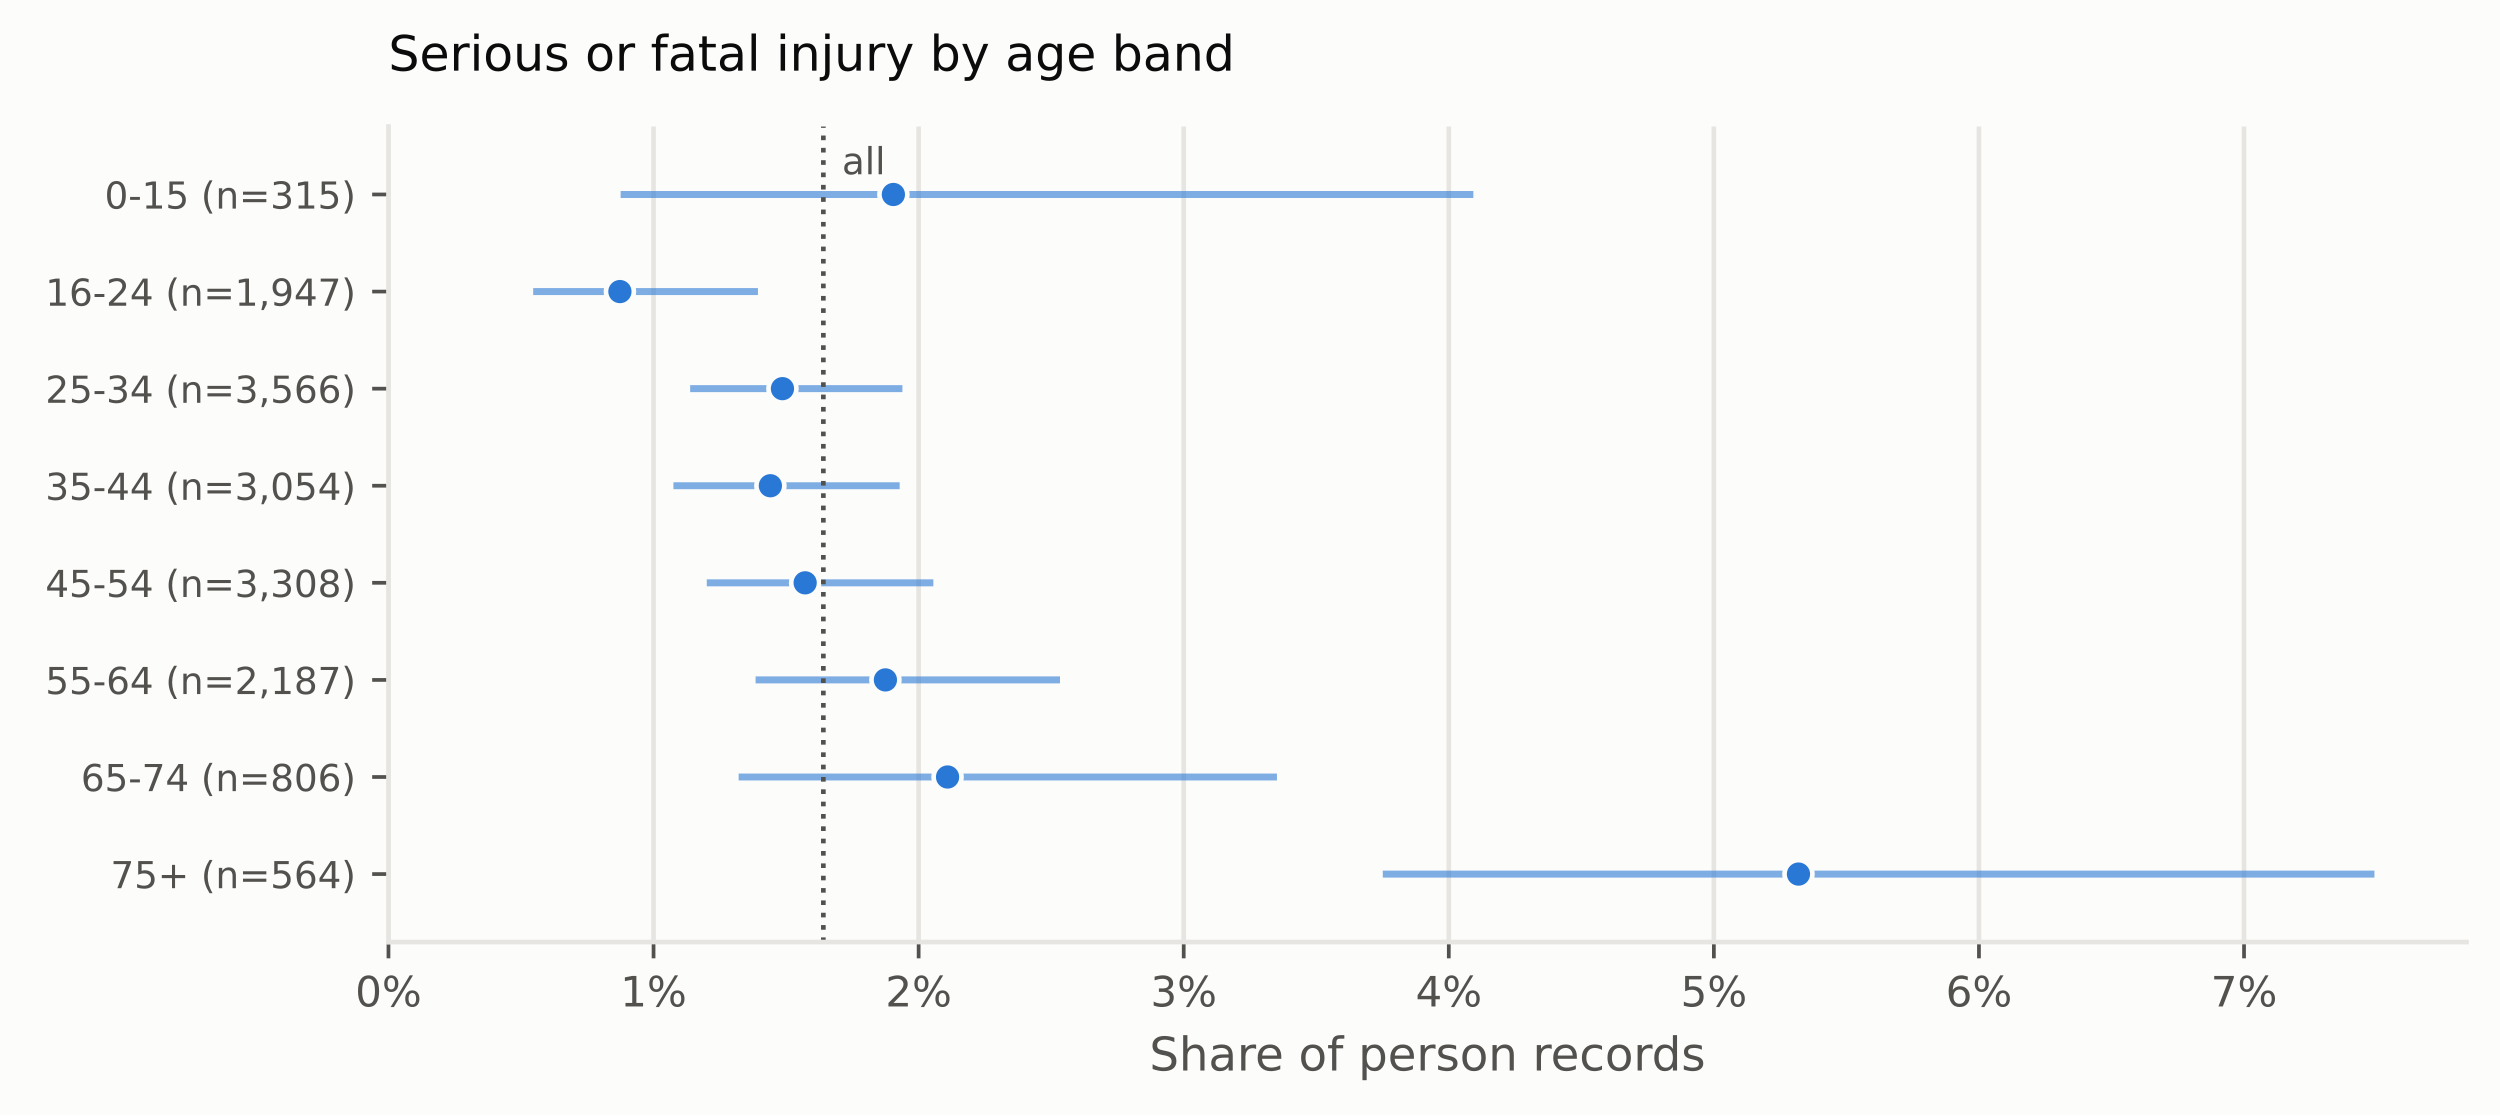
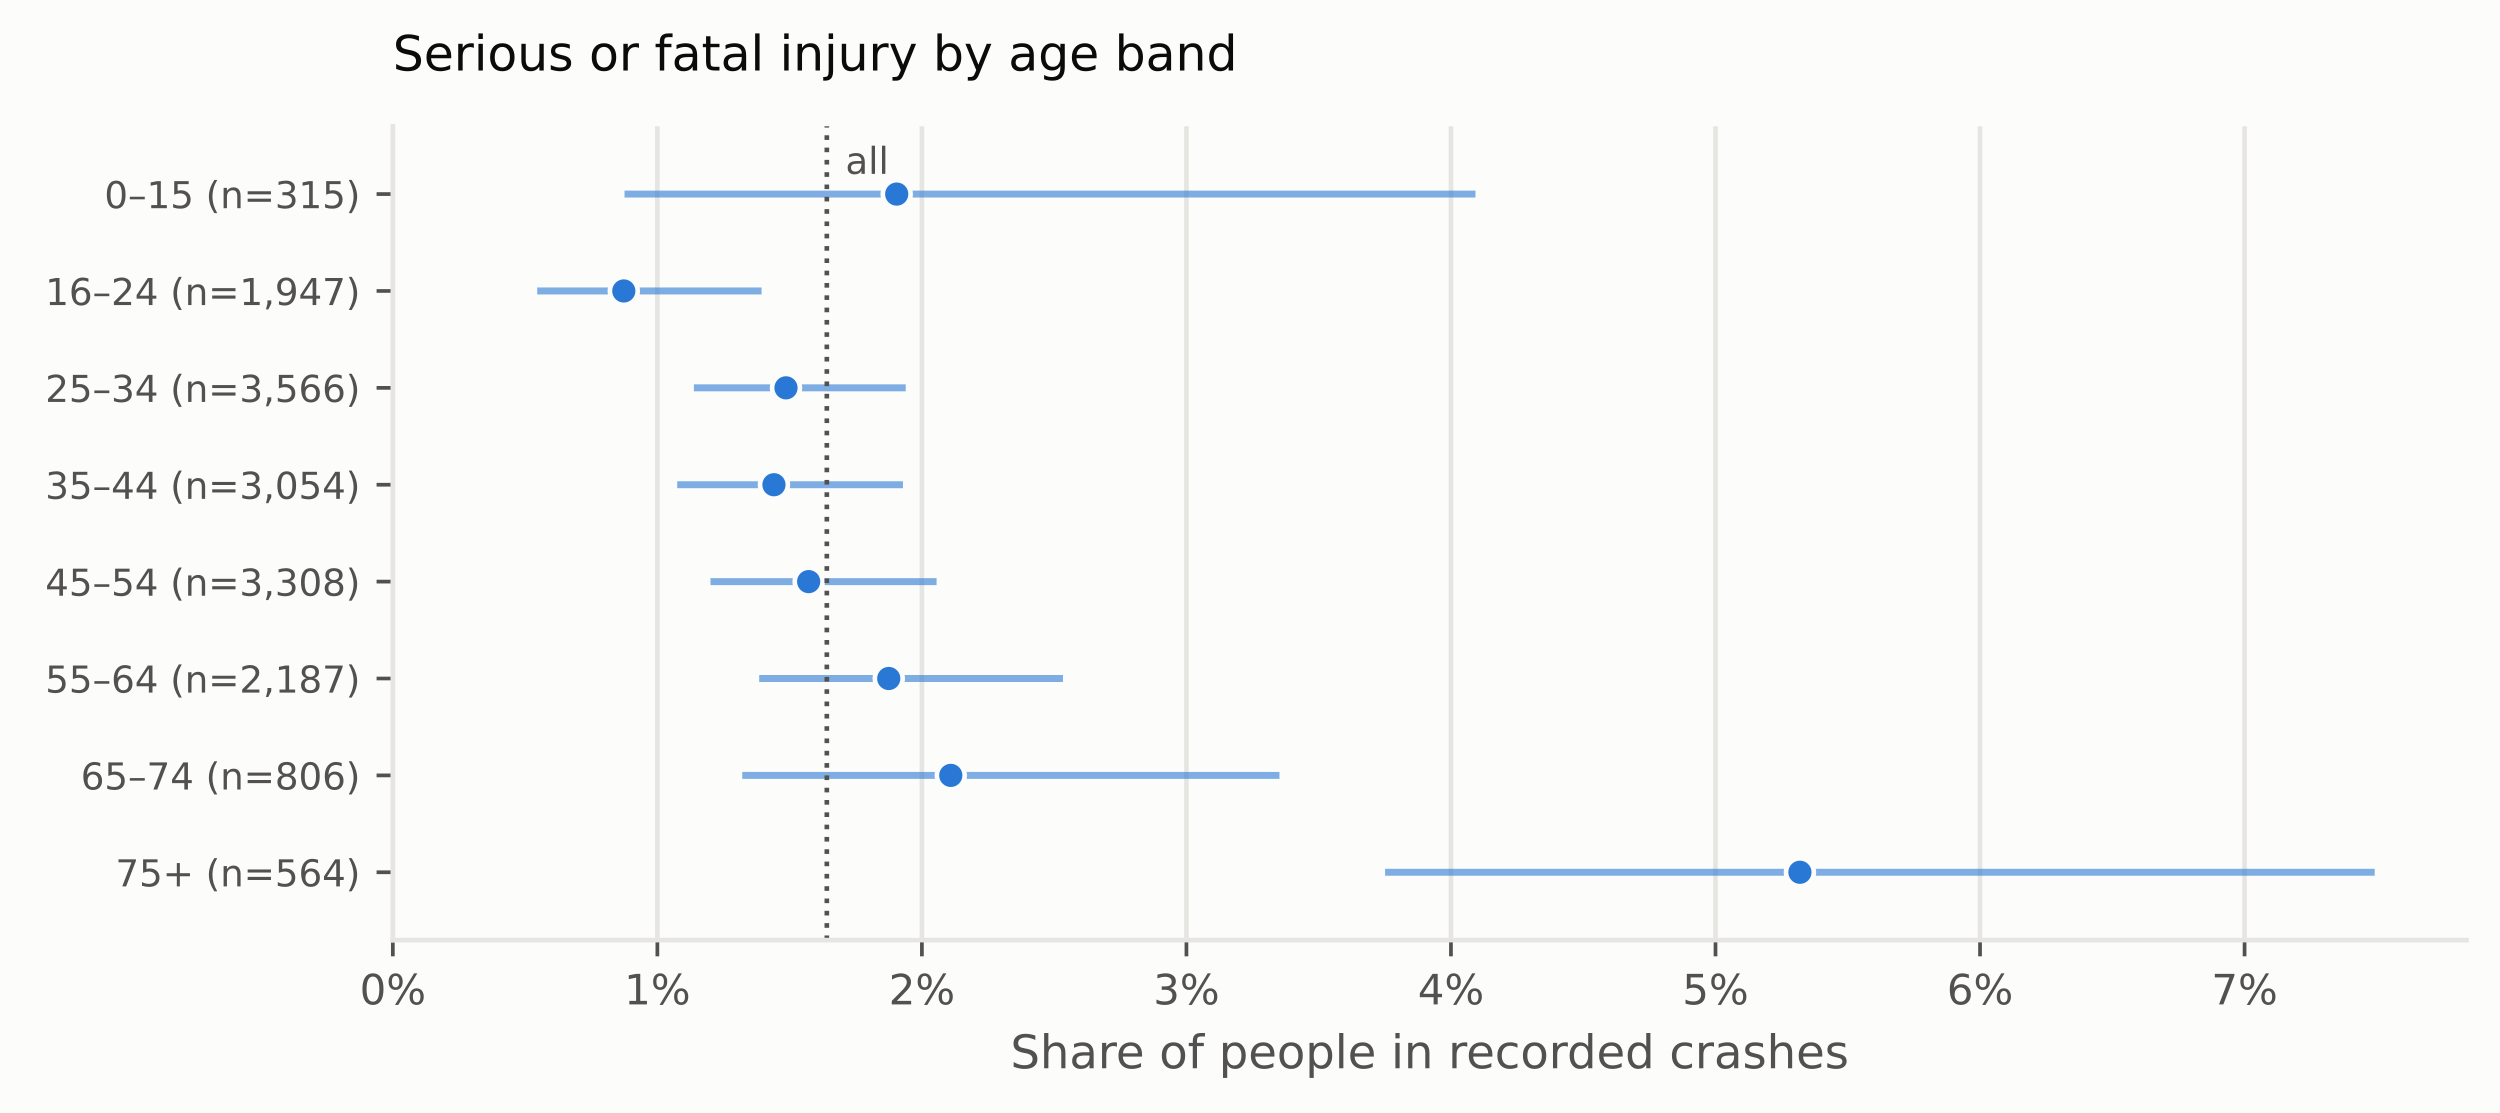
- <svg xmlns="http://www.w3.org/2000/svg" xmlns:xlink="http://www.w3.org/1999/xlink" width="537.05pt" height="239.57pt" viewBox="0 0 537.05 239.57" version="1.1">
+ <svg xmlns="http://www.w3.org/2000/svg" xmlns:xlink="http://www.w3.org/1999/xlink" width="538.164pt" height="239.57pt" viewBox="0 0 538.164 239.57" version="1.1">
  <defs>
    <style type="text/css">*{stroke-linejoin: round; stroke-linecap: butt}</style>
  </defs>
  <g id="figure_1">
    <g id="patch_1">
-       <path d="M 0 239.57  L 537.05 239.57  L 537.05 0  L 0 0  z " style="fill: #fcfcfb" />
+       <path d="M 0 239.57  L 538.164 239.57  L 538.164 0  L 0 0  z " style="fill: #fcfcfb" />
    </g>
    <g id="axes_1">
      <g id="patch_2">
-         <path d="M 83.45 202.369  L 529.85 202.369  L 529.85 27.178  L 83.45 27.178  z " style="fill: #fcfcfb" />
+         <path d="M 84.564 202.369  L 530.964 202.369  L 530.964 27.178  L 84.564 27.178  z " style="fill: #fcfcfb" />
      </g>
      <g id="matplotlib.axis_1">
        <g id="xtick_1">
          <g id="line2d_1">
-             <path d="M 83.45 202.369  L 83.45 27.178  " clip-path="url(#pc5e0d10e51)" style="fill: none; stroke: #e6e5e1; stroke-linecap: round" />
+             <path d="M 84.564 202.369  L 84.564 27.178  " clip-path="url(#pdfcd012310)" style="fill: none; stroke: #e6e5e1; stroke-linecap: round" />
          </g>
          <g id="line2d_2">
            <defs>
              <path id="m3a9c350e79" d="M 0 0  L 0 3.5  " style="stroke: #52514e; stroke-width: 0.8" />
            </defs>
            <g>
-               <use xlink:href="#m3a9c350e79" x="83.45" y="202.369" style="fill: #52514e; stroke: #52514e; stroke-width: 0.8" />
+               <use xlink:href="#m3a9c350e79" x="84.564" y="202.369" style="fill: #52514e; stroke: #52514e; stroke-width: 0.8" />
            </g>
          </g>
          <g id="text_1">
-             <text style="font-size: 9px; font-family: 'DejaVu Sans', 'Bitstream Vera Sans', 'Computer Modern Sans Serif', 'Lucida Grande', 'Verdana', 'Geneva', 'Lucid', 'Arial', 'Helvetica', 'Avant Garde', sans-serif; text-anchor: middle; fill: #52514e" x="83.45" y="216.207" transform="rotate(-0 83.45 216.2066)">0%</text>
+             <text style="font-size: 9px; font-family: 'DejaVu Sans', 'Bitstream Vera Sans', 'Computer Modern Sans Serif', 'Lucida Grande', 'Verdana', 'Geneva', 'Lucid', 'Arial', 'Helvetica', 'Avant Garde', sans-serif; text-anchor: middle; fill: #52514e" x="84.564" y="216.207" transform="rotate(-0 84.56375 216.2066)">0%</text>
          </g>
        </g>
        <g id="xtick_2">
          <g id="line2d_3">
-             <path d="M 140.395 202.369  L 140.395 27.178  " clip-path="url(#pc5e0d10e51)" style="fill: none; stroke: #e6e5e1; stroke-linecap: round" />
+             <path d="M 141.509 202.369  L 141.509 27.178  " clip-path="url(#pdfcd012310)" style="fill: none; stroke: #e6e5e1; stroke-linecap: round" />
          </g>
          <g id="line2d_4">
            <g>
-               <use xlink:href="#m3a9c350e79" x="140.395" y="202.369" style="fill: #52514e; stroke: #52514e; stroke-width: 0.8" />
+               <use xlink:href="#m3a9c350e79" x="141.509" y="202.369" style="fill: #52514e; stroke: #52514e; stroke-width: 0.8" />
            </g>
          </g>
          <g id="text_2">
-             <text style="font-size: 9px; font-family: 'DejaVu Sans', 'Bitstream Vera Sans', 'Computer Modern Sans Serif', 'Lucida Grande', 'Verdana', 'Geneva', 'Lucid', 'Arial', 'Helvetica', 'Avant Garde', sans-serif; text-anchor: middle; fill: #52514e" x="140.395" y="216.207" transform="rotate(-0 140.3949 216.2066)">1%</text>
+             <text style="font-size: 9px; font-family: 'DejaVu Sans', 'Bitstream Vera Sans', 'Computer Modern Sans Serif', 'Lucida Grande', 'Verdana', 'Geneva', 'Lucid', 'Arial', 'Helvetica', 'Avant Garde', sans-serif; text-anchor: middle; fill: #52514e" x="141.509" y="216.207" transform="rotate(-0 141.5086 216.2066)">1%</text>
          </g>
        </g>
        <g id="xtick_3">
          <g id="line2d_5">
-             <path d="M 197.34 202.369  L 197.34 27.178  " clip-path="url(#pc5e0d10e51)" style="fill: none; stroke: #e6e5e1; stroke-linecap: round" />
+             <path d="M 198.453 202.369  L 198.453 27.178  " clip-path="url(#pdfcd012310)" style="fill: none; stroke: #e6e5e1; stroke-linecap: round" />
          </g>
          <g id="line2d_6">
            <g>
-               <use xlink:href="#m3a9c350e79" x="197.34" y="202.369" style="fill: #52514e; stroke: #52514e; stroke-width: 0.8" />
+               <use xlink:href="#m3a9c350e79" x="198.453" y="202.369" style="fill: #52514e; stroke: #52514e; stroke-width: 0.8" />
            </g>
          </g>
          <g id="text_3">
-             <text style="font-size: 9px; font-family: 'DejaVu Sans', 'Bitstream Vera Sans', 'Computer Modern Sans Serif', 'Lucida Grande', 'Verdana', 'Geneva', 'Lucid', 'Arial', 'Helvetica', 'Avant Garde', sans-serif; text-anchor: middle; fill: #52514e" x="197.34" y="216.207" transform="rotate(-0 197.3398 216.2066)">2%</text>
+             <text style="font-size: 9px; font-family: 'DejaVu Sans', 'Bitstream Vera Sans', 'Computer Modern Sans Serif', 'Lucida Grande', 'Verdana', 'Geneva', 'Lucid', 'Arial', 'Helvetica', 'Avant Garde', sans-serif; text-anchor: middle; fill: #52514e" x="198.453" y="216.207" transform="rotate(-0 198.4535 216.2066)">2%</text>
          </g>
        </g>
        <g id="xtick_4">
          <g id="line2d_7">
-             <path d="M 254.285 202.369  L 254.285 27.178  " clip-path="url(#pc5e0d10e51)" style="fill: none; stroke: #e6e5e1; stroke-linecap: round" />
+             <path d="M 255.398 202.369  L 255.398 27.178  " clip-path="url(#pdfcd012310)" style="fill: none; stroke: #e6e5e1; stroke-linecap: round" />
          </g>
          <g id="line2d_8">
            <g>
-               <use xlink:href="#m3a9c350e79" x="254.285" y="202.369" style="fill: #52514e; stroke: #52514e; stroke-width: 0.8" />
+               <use xlink:href="#m3a9c350e79" x="255.398" y="202.369" style="fill: #52514e; stroke: #52514e; stroke-width: 0.8" />
            </g>
          </g>
          <g id="text_4">
-             <text style="font-size: 9px; font-family: 'DejaVu Sans', 'Bitstream Vera Sans', 'Computer Modern Sans Serif', 'Lucida Grande', 'Verdana', 'Geneva', 'Lucid', 'Arial', 'Helvetica', 'Avant Garde', sans-serif; text-anchor: middle; fill: #52514e" x="254.285" y="216.207" transform="rotate(-0 254.2846 216.2066)">3%</text>
+             <text style="font-size: 9px; font-family: 'DejaVu Sans', 'Bitstream Vera Sans', 'Computer Modern Sans Serif', 'Lucida Grande', 'Verdana', 'Geneva', 'Lucid', 'Arial', 'Helvetica', 'Avant Garde', sans-serif; text-anchor: middle; fill: #52514e" x="255.398" y="216.207" transform="rotate(-0 255.3984 216.2066)">3%</text>
          </g>
        </g>
        <g id="xtick_5">
          <g id="line2d_9">
-             <path d="M 311.229 202.369  L 311.229 27.178  " clip-path="url(#pc5e0d10e51)" style="fill: none; stroke: #e6e5e1; stroke-linecap: round" />
+             <path d="M 312.343 202.369  L 312.343 27.178  " clip-path="url(#pdfcd012310)" style="fill: none; stroke: #e6e5e1; stroke-linecap: round" />
          </g>
          <g id="line2d_10">
            <g>
-               <use xlink:href="#m3a9c350e79" x="311.229" y="202.369" style="fill: #52514e; stroke: #52514e; stroke-width: 0.8" />
+               <use xlink:href="#m3a9c350e79" x="312.343" y="202.369" style="fill: #52514e; stroke: #52514e; stroke-width: 0.8" />
            </g>
          </g>
          <g id="text_5">
-             <text style="font-size: 9px; font-family: 'DejaVu Sans', 'Bitstream Vera Sans', 'Computer Modern Sans Serif', 'Lucida Grande', 'Verdana', 'Geneva', 'Lucid', 'Arial', 'Helvetica', 'Avant Garde', sans-serif; text-anchor: middle; fill: #52514e" x="311.229" y="216.207" transform="rotate(-0 311.2295 216.2066)">4%</text>
+             <text style="font-size: 9px; font-family: 'DejaVu Sans', 'Bitstream Vera Sans', 'Computer Modern Sans Serif', 'Lucida Grande', 'Verdana', 'Geneva', 'Lucid', 'Arial', 'Helvetica', 'Avant Garde', sans-serif; text-anchor: middle; fill: #52514e" x="312.343" y="216.207" transform="rotate(-0 312.3433 216.2066)">4%</text>
          </g>
        </g>
        <g id="xtick_6">
          <g id="line2d_11">
-             <path d="M 368.174 202.369  L 368.174 27.178  " clip-path="url(#pc5e0d10e51)" style="fill: none; stroke: #e6e5e1; stroke-linecap: round" />
+             <path d="M 369.288 202.369  L 369.288 27.178  " clip-path="url(#pdfcd012310)" style="fill: none; stroke: #e6e5e1; stroke-linecap: round" />
          </g>
          <g id="line2d_12">
            <g>
-               <use xlink:href="#m3a9c350e79" x="368.174" y="202.369" style="fill: #52514e; stroke: #52514e; stroke-width: 0.8" />
+               <use xlink:href="#m3a9c350e79" x="369.288" y="202.369" style="fill: #52514e; stroke: #52514e; stroke-width: 0.8" />
            </g>
          </g>
          <g id="text_6">
-             <text style="font-size: 9px; font-family: 'DejaVu Sans', 'Bitstream Vera Sans', 'Computer Modern Sans Serif', 'Lucida Grande', 'Verdana', 'Geneva', 'Lucid', 'Arial', 'Helvetica', 'Avant Garde', sans-serif; text-anchor: middle; fill: #52514e" x="368.174" y="216.207" transform="rotate(-0 368.1744 216.2066)">5%</text>
+             <text style="font-size: 9px; font-family: 'DejaVu Sans', 'Bitstream Vera Sans', 'Computer Modern Sans Serif', 'Lucida Grande', 'Verdana', 'Geneva', 'Lucid', 'Arial', 'Helvetica', 'Avant Garde', sans-serif; text-anchor: middle; fill: #52514e" x="369.288" y="216.207" transform="rotate(-0 369.2881 216.2066)">5%</text>
          </g>
        </g>
        <g id="xtick_7">
          <g id="line2d_13">
-             <path d="M 425.119 202.369  L 425.119 27.178  " clip-path="url(#pc5e0d10e51)" style="fill: none; stroke: #e6e5e1; stroke-linecap: round" />
+             <path d="M 426.233 202.369  L 426.233 27.178  " clip-path="url(#pdfcd012310)" style="fill: none; stroke: #e6e5e1; stroke-linecap: round" />
          </g>
          <g id="line2d_14">
            <g>
-               <use xlink:href="#m3a9c350e79" x="425.119" y="202.369" style="fill: #52514e; stroke: #52514e; stroke-width: 0.8" />
+               <use xlink:href="#m3a9c350e79" x="426.233" y="202.369" style="fill: #52514e; stroke: #52514e; stroke-width: 0.8" />
            </g>
          </g>
          <g id="text_7">
-             <text style="font-size: 9px; font-family: 'DejaVu Sans', 'Bitstream Vera Sans', 'Computer Modern Sans Serif', 'Lucida Grande', 'Verdana', 'Geneva', 'Lucid', 'Arial', 'Helvetica', 'Avant Garde', sans-serif; text-anchor: middle; fill: #52514e" x="425.119" y="216.207" transform="rotate(-0 425.1193 216.2066)">6%</text>
+             <text style="font-size: 9px; font-family: 'DejaVu Sans', 'Bitstream Vera Sans', 'Computer Modern Sans Serif', 'Lucida Grande', 'Verdana', 'Geneva', 'Lucid', 'Arial', 'Helvetica', 'Avant Garde', sans-serif; text-anchor: middle; fill: #52514e" x="426.233" y="216.207" transform="rotate(-0 426.233 216.2066)">6%</text>
          </g>
        </g>
        <g id="xtick_8">
          <g id="line2d_15">
-             <path d="M 482.064 202.369  L 482.064 27.178  " clip-path="url(#pc5e0d10e51)" style="fill: none; stroke: #e6e5e1; stroke-linecap: round" />
+             <path d="M 483.178 202.369  L 483.178 27.178  " clip-path="url(#pdfcd012310)" style="fill: none; stroke: #e6e5e1; stroke-linecap: round" />
          </g>
          <g id="line2d_16">
            <g>
-               <use xlink:href="#m3a9c350e79" x="482.064" y="202.369" style="fill: #52514e; stroke: #52514e; stroke-width: 0.8" />
+               <use xlink:href="#m3a9c350e79" x="483.178" y="202.369" style="fill: #52514e; stroke: #52514e; stroke-width: 0.8" />
            </g>
          </g>
          <g id="text_8">
-             <text style="font-size: 9px; font-family: 'DejaVu Sans', 'Bitstream Vera Sans', 'Computer Modern Sans Serif', 'Lucida Grande', 'Verdana', 'Geneva', 'Lucid', 'Arial', 'Helvetica', 'Avant Garde', sans-serif; text-anchor: middle; fill: #52514e" x="482.064" y="216.207" transform="rotate(-0 482.0641 216.2066)">7%</text>
+             <text style="font-size: 9px; font-family: 'DejaVu Sans', 'Bitstream Vera Sans', 'Computer Modern Sans Serif', 'Lucida Grande', 'Verdana', 'Geneva', 'Lucid', 'Arial', 'Helvetica', 'Avant Garde', sans-serif; text-anchor: middle; fill: #52514e" x="483.178" y="216.207" transform="rotate(-0 483.1779 216.2066)">7%</text>
          </g>
        </g>
        <g id="text_9">
-           <text style="font-size: 10px; font-family: 'DejaVu Sans', 'Bitstream Vera Sans', 'Computer Modern Sans Serif', 'Lucida Grande', 'Verdana', 'Geneva', 'Lucid', 'Arial', 'Helvetica', 'Avant Garde', sans-serif; text-anchor: middle; fill: #52514e" x="306.65" y="229.967" transform="rotate(-0 306.65 229.9672)">Share of person records</text>
+           <text style="font-size: 10px; font-family: 'DejaVu Sans', 'Bitstream Vera Sans', 'Computer Modern Sans Serif', 'Lucida Grande', 'Verdana', 'Geneva', 'Lucid', 'Arial', 'Helvetica', 'Avant Garde', sans-serif; text-anchor: middle; fill: #52514e" x="307.764" y="229.967" transform="rotate(-0 307.7638 229.9672)">Share of people in recorded crashes</text>
        </g>
      </g>
      <g id="matplotlib.axis_2">
        <g id="ytick_1">
          <g id="line2d_17">
            <defs>
              <path id="mdd3c75259f" d="M 0 0  L -3.5 0  " style="stroke: #52514e; stroke-width: 0.8" />
            </defs>
            <g>
-               <use xlink:href="#mdd3c75259f" x="83.45" y="187.77" style="fill: #52514e; stroke: #52514e; stroke-width: 0.8" />
+               <use xlink:href="#mdd3c75259f" x="84.564" y="187.77" style="fill: #52514e; stroke: #52514e; stroke-width: 0.8" />
            </g>
          </g>
          <g id="text_10">
-             <text style="font-size: 8px; font-family: 'DejaVu Sans', 'Bitstream Vera Sans', 'Computer Modern Sans Serif', 'Lucida Grande', 'Verdana', 'Geneva', 'Lucid', 'Arial', 'Helvetica', 'Avant Garde', sans-serif; text-anchor: end; fill: #52514e" x="76.45" y="190.809" transform="rotate(-0 76.45 190.8086)">75+  (n=564)</text>
+             <text style="font-size: 8px; font-family: 'DejaVu Sans', 'Bitstream Vera Sans', 'Computer Modern Sans Serif', 'Lucida Grande', 'Verdana', 'Geneva', 'Lucid', 'Arial', 'Helvetica', 'Avant Garde', sans-serif; text-anchor: end; fill: #52514e" x="77.564" y="190.809" transform="rotate(-0 77.56375 190.8086)">75+  (n=564)</text>
          </g>
        </g>
        <g id="ytick_2">
          <g id="line2d_18">
            <g>
-               <use xlink:href="#mdd3c75259f" x="83.45" y="166.914" style="fill: #52514e; stroke: #52514e; stroke-width: 0.8" />
+               <use xlink:href="#mdd3c75259f" x="84.564" y="166.914" style="fill: #52514e; stroke: #52514e; stroke-width: 0.8" />
            </g>
          </g>
          <g id="text_11">
-             <text style="font-size: 8px; font-family: 'DejaVu Sans', 'Bitstream Vera Sans', 'Computer Modern Sans Serif', 'Lucida Grande', 'Verdana', 'Geneva', 'Lucid', 'Arial', 'Helvetica', 'Avant Garde', sans-serif; text-anchor: end; fill: #52514e" x="76.45" y="169.953" transform="rotate(-0 76.45 169.9526)">65-74  (n=806)</text>
+             <text style="font-size: 8px; font-family: 'DejaVu Sans', 'Bitstream Vera Sans', 'Computer Modern Sans Serif', 'Lucida Grande', 'Verdana', 'Geneva', 'Lucid', 'Arial', 'Helvetica', 'Avant Garde', sans-serif; text-anchor: end; fill: #52514e" x="77.564" y="169.953" transform="rotate(-0 77.56375 169.9526)">65–74  (n=806)</text>
          </g>
        </g>
        <g id="ytick_3">
          <g id="line2d_19">
            <g>
-               <use xlink:href="#mdd3c75259f" x="83.45" y="146.058" style="fill: #52514e; stroke: #52514e; stroke-width: 0.8" />
+               <use xlink:href="#mdd3c75259f" x="84.564" y="146.058" style="fill: #52514e; stroke: #52514e; stroke-width: 0.8" />
            </g>
          </g>
          <g id="text_12">
-             <text style="font-size: 8px; font-family: 'DejaVu Sans', 'Bitstream Vera Sans', 'Computer Modern Sans Serif', 'Lucida Grande', 'Verdana', 'Geneva', 'Lucid', 'Arial', 'Helvetica', 'Avant Garde', sans-serif; text-anchor: end; fill: #52514e" x="76.45" y="149.097" transform="rotate(-0 76.45 149.0966)">55-64  (n=2,187)</text>
+             <text style="font-size: 8px; font-family: 'DejaVu Sans', 'Bitstream Vera Sans', 'Computer Modern Sans Serif', 'Lucida Grande', 'Verdana', 'Geneva', 'Lucid', 'Arial', 'Helvetica', 'Avant Garde', sans-serif; text-anchor: end; fill: #52514e" x="77.564" y="149.097" transform="rotate(-0 77.56375 149.0966)">55–64  (n=2,187)</text>
          </g>
        </g>
        <g id="ytick_4">
          <g id="line2d_20">
            <g>
-               <use xlink:href="#mdd3c75259f" x="83.45" y="125.202" style="fill: #52514e; stroke: #52514e; stroke-width: 0.8" />
+               <use xlink:href="#mdd3c75259f" x="84.564" y="125.202" style="fill: #52514e; stroke: #52514e; stroke-width: 0.8" />
            </g>
          </g>
          <g id="text_13">
-             <text style="font-size: 8px; font-family: 'DejaVu Sans', 'Bitstream Vera Sans', 'Computer Modern Sans Serif', 'Lucida Grande', 'Verdana', 'Geneva', 'Lucid', 'Arial', 'Helvetica', 'Avant Garde', sans-serif; text-anchor: end; fill: #52514e" x="76.45" y="128.241" transform="rotate(-0 76.45 128.2406)">45-54  (n=3,308)</text>
+             <text style="font-size: 8px; font-family: 'DejaVu Sans', 'Bitstream Vera Sans', 'Computer Modern Sans Serif', 'Lucida Grande', 'Verdana', 'Geneva', 'Lucid', 'Arial', 'Helvetica', 'Avant Garde', sans-serif; text-anchor: end; fill: #52514e" x="77.564" y="128.241" transform="rotate(-0 77.56375 128.2406)">45–54  (n=3,308)</text>
          </g>
        </g>
        <g id="ytick_5">
          <g id="line2d_21">
            <g>
-               <use xlink:href="#mdd3c75259f" x="83.45" y="104.346" style="fill: #52514e; stroke: #52514e; stroke-width: 0.8" />
+               <use xlink:href="#mdd3c75259f" x="84.564" y="104.346" style="fill: #52514e; stroke: #52514e; stroke-width: 0.8" />
            </g>
          </g>
          <g id="text_14">
-             <text style="font-size: 8px; font-family: 'DejaVu Sans', 'Bitstream Vera Sans', 'Computer Modern Sans Serif', 'Lucida Grande', 'Verdana', 'Geneva', 'Lucid', 'Arial', 'Helvetica', 'Avant Garde', sans-serif; text-anchor: end; fill: #52514e" x="76.45" y="107.385" transform="rotate(-0 76.45 107.3846)">35-44  (n=3,054)</text>
+             <text style="font-size: 8px; font-family: 'DejaVu Sans', 'Bitstream Vera Sans', 'Computer Modern Sans Serif', 'Lucida Grande', 'Verdana', 'Geneva', 'Lucid', 'Arial', 'Helvetica', 'Avant Garde', sans-serif; text-anchor: end; fill: #52514e" x="77.564" y="107.385" transform="rotate(-0 77.56375 107.3846)">35–44  (n=3,054)</text>
          </g>
        </g>
        <g id="ytick_6">
          <g id="line2d_22">
            <g>
-               <use xlink:href="#mdd3c75259f" x="83.45" y="83.49" style="fill: #52514e; stroke: #52514e; stroke-width: 0.8" />
+               <use xlink:href="#mdd3c75259f" x="84.564" y="83.49" style="fill: #52514e; stroke: #52514e; stroke-width: 0.8" />
            </g>
          </g>
          <g id="text_15">
-             <text style="font-size: 8px; font-family: 'DejaVu Sans', 'Bitstream Vera Sans', 'Computer Modern Sans Serif', 'Lucida Grande', 'Verdana', 'Geneva', 'Lucid', 'Arial', 'Helvetica', 'Avant Garde', sans-serif; text-anchor: end; fill: #52514e" x="76.45" y="86.529" transform="rotate(-0 76.45 86.52862)">25-34  (n=3,566)</text>
+             <text style="font-size: 8px; font-family: 'DejaVu Sans', 'Bitstream Vera Sans', 'Computer Modern Sans Serif', 'Lucida Grande', 'Verdana', 'Geneva', 'Lucid', 'Arial', 'Helvetica', 'Avant Garde', sans-serif; text-anchor: end; fill: #52514e" x="77.564" y="86.529" transform="rotate(-0 77.56375 86.52862)">25–34  (n=3,566)</text>
          </g>
        </g>
        <g id="ytick_7">
          <g id="line2d_23">
            <g>
-               <use xlink:href="#mdd3c75259f" x="83.45" y="62.634" style="fill: #52514e; stroke: #52514e; stroke-width: 0.8" />
+               <use xlink:href="#mdd3c75259f" x="84.564" y="62.634" style="fill: #52514e; stroke: #52514e; stroke-width: 0.8" />
            </g>
          </g>
          <g id="text_16">
-             <text style="font-size: 8px; font-family: 'DejaVu Sans', 'Bitstream Vera Sans', 'Computer Modern Sans Serif', 'Lucida Grande', 'Verdana', 'Geneva', 'Lucid', 'Arial', 'Helvetica', 'Avant Garde', sans-serif; text-anchor: end; fill: #52514e" x="76.45" y="65.673" transform="rotate(-0 76.45 65.67262)">16-24  (n=1,947)</text>
+             <text style="font-size: 8px; font-family: 'DejaVu Sans', 'Bitstream Vera Sans', 'Computer Modern Sans Serif', 'Lucida Grande', 'Verdana', 'Geneva', 'Lucid', 'Arial', 'Helvetica', 'Avant Garde', sans-serif; text-anchor: end; fill: #52514e" x="77.564" y="65.673" transform="rotate(-0 77.56375 65.67262)">16–24  (n=1,947)</text>
          </g>
        </g>
        <g id="ytick_8">
          <g id="line2d_24">
            <g>
-               <use xlink:href="#mdd3c75259f" x="83.45" y="41.778" style="fill: #52514e; stroke: #52514e; stroke-width: 0.8" />
+               <use xlink:href="#mdd3c75259f" x="84.564" y="41.778" style="fill: #52514e; stroke: #52514e; stroke-width: 0.8" />
            </g>
          </g>
          <g id="text_17">
-             <text style="font-size: 8px; font-family: 'DejaVu Sans', 'Bitstream Vera Sans', 'Computer Modern Sans Serif', 'Lucida Grande', 'Verdana', 'Geneva', 'Lucid', 'Arial', 'Helvetica', 'Avant Garde', sans-serif; text-anchor: end; fill: #52514e" x="76.45" y="44.817" transform="rotate(-0 76.45 44.81662)">0-15  (n=315)</text>
+             <text style="font-size: 8px; font-family: 'DejaVu Sans', 'Bitstream Vera Sans', 'Computer Modern Sans Serif', 'Lucida Grande', 'Verdana', 'Geneva', 'Lucid', 'Arial', 'Helvetica', 'Avant Garde', sans-serif; text-anchor: end; fill: #52514e" x="77.564" y="44.817" transform="rotate(-0 77.56375 44.81662)">0–15  (n=315)</text>
          </g>
        </g>
      </g>
      <g id="LineCollection_1">
-         <path d="M 297.05 187.77  L 510.073 187.77  " clip-path="url(#pc5e0d10e51)" style="fill: none; stroke: #2a78d6; stroke-opacity: 0.6; stroke-width: 1.5" />
-         <path d="M 158.672 166.914  L 274.315 166.914  " clip-path="url(#pc5e0d10e51)" style="fill: none; stroke: #2a78d6; stroke-opacity: 0.6; stroke-width: 1.5" />
-         <path d="M 162.314 146.058  L 227.707 146.058  " clip-path="url(#pc5e0d10e51)" style="fill: none; stroke: #2a78d6; stroke-opacity: 0.6; stroke-width: 1.5" />
-         <path d="M 151.828 125.202  L 200.498 125.202  " clip-path="url(#pc5e0d10e51)" style="fill: none; stroke: #2a78d6; stroke-opacity: 0.6; stroke-width: 1.5" />
-         <path d="M 144.665 104.346  L 193.268 104.346  " clip-path="url(#pc5e0d10e51)" style="fill: none; stroke: #2a78d6; stroke-opacity: 0.6; stroke-width: 1.5" />
-         <path d="M 148.26 83.49  L 193.856 83.49  " clip-path="url(#pc5e0d10e51)" style="fill: none; stroke: #2a78d6; stroke-opacity: 0.6; stroke-width: 1.5" />
-         <path d="M 114.534 62.634  L 162.825 62.634  " clip-path="url(#pc5e0d10e51)" style="fill: none; stroke: #2a78d6; stroke-opacity: 0.6; stroke-width: 1.5" />
-         <path d="M 133.323 41.778  L 316.507 41.778  " clip-path="url(#pc5e0d10e51)" style="fill: none; stroke: #2a78d6; stroke-opacity: 0.6; stroke-width: 1.5" />
+         <path d="M 298.164 187.77  L 511.187 187.77  " clip-path="url(#pdfcd012310)" style="fill: none; stroke: #2a78d6; stroke-opacity: 0.6; stroke-width: 1.5" />
+         <path d="M 159.786 166.914  L 275.429 166.914  " clip-path="url(#pdfcd012310)" style="fill: none; stroke: #2a78d6; stroke-opacity: 0.6; stroke-width: 1.5" />
+         <path d="M 163.428 146.058  L 228.821 146.058  " clip-path="url(#pdfcd012310)" style="fill: none; stroke: #2a78d6; stroke-opacity: 0.6; stroke-width: 1.5" />
+         <path d="M 152.941 125.202  L 201.612 125.202  " clip-path="url(#pdfcd012310)" style="fill: none; stroke: #2a78d6; stroke-opacity: 0.6; stroke-width: 1.5" />
+         <path d="M 145.779 104.346  L 194.381 104.346  " clip-path="url(#pdfcd012310)" style="fill: none; stroke: #2a78d6; stroke-opacity: 0.6; stroke-width: 1.5" />
+         <path d="M 149.373 83.49  L 194.97 83.49  " clip-path="url(#pdfcd012310)" style="fill: none; stroke: #2a78d6; stroke-opacity: 0.6; stroke-width: 1.5" />
+         <path d="M 115.647 62.634  L 163.939 62.634  " clip-path="url(#pdfcd012310)" style="fill: none; stroke: #2a78d6; stroke-opacity: 0.6; stroke-width: 1.5" />
+         <path d="M 134.437 41.778  L 317.621 41.778  " clip-path="url(#pdfcd012310)" style="fill: none; stroke: #2a78d6; stroke-opacity: 0.6; stroke-width: 1.5" />
      </g>
      <g id="line2d_25">
        <defs>
          <path id="m46226ccf0c" d="M 0 3  C 0.796 3 1.559 2.684 2.121 2.121  C 2.684 1.559 3 0.796 3 0  C 3 -0.796 2.684 -1.559 2.121 -2.121  C 1.559 -2.684 0.796 -3 0 -3  C -0.796 -3 -1.559 -2.684 -2.121 -2.121  C -2.684 -1.559 -3 -0.796 -3 0  C -3 0.796 -2.684 1.559 -2.121 2.121  C -1.559 2.684 -0.796 3 0 3  z " style="stroke: #fcfcfb" />
        </defs>
-         <g clip-path="url(#pc5e0d10e51)">
-           <use xlink:href="#m46226ccf0c" x="386.348" y="187.77" style="fill: #2a78d6; stroke: #fcfcfb" />
-           <use xlink:href="#m46226ccf0c" x="203.557" y="166.914" style="fill: #2a78d6; stroke: #fcfcfb" />
-           <use xlink:href="#m46226ccf0c" x="190.205" y="146.058" style="fill: #2a78d6; stroke: #fcfcfb" />
-           <use xlink:href="#m46226ccf0c" x="172.964" y="125.202" style="fill: #2a78d6; stroke: #fcfcfb" />
-           <use xlink:href="#m46226ccf0c" x="165.492" y="104.346" style="fill: #2a78d6; stroke: #fcfcfb" />
-           <use xlink:href="#m46226ccf0c" x="168.085" y="83.49" style="fill: #2a78d6; stroke: #fcfcfb" />
-           <use xlink:href="#m46226ccf0c" x="133.171" y="62.634" style="fill: #2a78d6; stroke: #fcfcfb" />
-           <use xlink:href="#m46226ccf0c" x="191.916" y="41.778" style="fill: #2a78d6; stroke: #fcfcfb" />
+         <g clip-path="url(#pdfcd012310)">
+           <use xlink:href="#m46226ccf0c" x="387.462" y="187.77" style="fill: #2a78d6; stroke: #fcfcfb" />
+           <use xlink:href="#m46226ccf0c" x="204.671" y="166.914" style="fill: #2a78d6; stroke: #fcfcfb" />
+           <use xlink:href="#m46226ccf0c" x="191.319" y="146.058" style="fill: #2a78d6; stroke: #fcfcfb" />
+           <use xlink:href="#m46226ccf0c" x="174.078" y="125.202" style="fill: #2a78d6; stroke: #fcfcfb" />
+           <use xlink:href="#m46226ccf0c" x="166.606" y="104.346" style="fill: #2a78d6; stroke: #fcfcfb" />
+           <use xlink:href="#m46226ccf0c" x="169.199" y="83.49" style="fill: #2a78d6; stroke: #fcfcfb" />
+           <use xlink:href="#m46226ccf0c" x="134.284" y="62.634" style="fill: #2a78d6; stroke: #fcfcfb" />
+           <use xlink:href="#m46226ccf0c" x="193.03" y="41.778" style="fill: #2a78d6; stroke: #fcfcfb" />
        </g>
      </g>
      <g id="line2d_26">
-         <path d="M 176.873 202.369  L 176.873 27.178  " clip-path="url(#pc5e0d10e51)" style="fill: none; stroke-dasharray: 1,1.65; stroke-dashoffset: 0; stroke: #52514e" />
+         <path d="M 177.987 202.369  L 177.987 27.178  " clip-path="url(#pdfcd012310)" style="fill: none; stroke-dasharray: 1,1.65; stroke-dashoffset: 0; stroke: #52514e" />
      </g>
      <g id="patch_3">
-         <path d="M 83.45 202.369  L 83.45 27.178  " style="fill: none; stroke: #e6e5e1; stroke-linejoin: miter; stroke-linecap: square" />
+         <path d="M 84.564 202.369  L 84.564 27.178  " style="fill: none; stroke: #e6e5e1; stroke-linejoin: miter; stroke-linecap: square" />
      </g>
      <g id="patch_4">
-         <path d="M 83.45 202.369  L 529.85 202.369  " style="fill: none; stroke: #e6e5e1; stroke-linejoin: miter; stroke-linecap: square" />
+         <path d="M 84.564 202.369  L 530.964 202.369  " style="fill: none; stroke: #e6e5e1; stroke-linejoin: miter; stroke-linecap: square" />
      </g>
      <g id="text_18">
-         <text style="font-size: 8px; font-family: 'DejaVu Sans', 'Bitstream Vera Sans', 'Computer Modern Sans Serif', 'Lucida Grande', 'Verdana', 'Geneva', 'Lucid', 'Arial', 'Helvetica', 'Avant Garde', sans-serif; text-anchor: start; fill: #52514e" x="180.873" y="37.428" transform="rotate(-0 180.8729 37.42831)">all</text>
+         <text style="font-size: 8px; font-family: 'DejaVu Sans', 'Bitstream Vera Sans', 'Computer Modern Sans Serif', 'Lucida Grande', 'Verdana', 'Geneva', 'Lucid', 'Arial', 'Helvetica', 'Avant Garde', sans-serif; text-anchor: start; fill: #52514e" x="181.987" y="37.428" transform="rotate(-0 181.9867 37.42831)">all</text>
      </g>
      <g id="text_19">
-         <text style="font-size: 10.5px; font-family: 'DejaVu Sans', 'Bitstream Vera Sans', 'Computer Modern Sans Serif', 'Lucida Grande', 'Verdana', 'Geneva', 'Lucid', 'Arial', 'Helvetica', 'Avant Garde', sans-serif; text-anchor: start; fill: #0b0b0b" x="83.45" y="15.178" transform="rotate(-0 83.45 15.17836)">Serious or fatal injury by age band</text>
+         <text style="font-size: 10.5px; font-family: 'DejaVu Sans', 'Bitstream Vera Sans', 'Computer Modern Sans Serif', 'Lucida Grande', 'Verdana', 'Geneva', 'Lucid', 'Arial', 'Helvetica', 'Avant Garde', sans-serif; text-anchor: start; fill: #0b0b0b" x="84.564" y="15.178" transform="rotate(-0 84.56375 15.17836)">Serious or fatal injury by age band</text>
      </g>
    </g>
  </g>
  <defs>
-     <clipPath id="pc5e0d10e51">
-       <rect x="83.45" y="27.178" width="446.4" height="175.19" />
+     <clipPath id="pdfcd012310">
+       <rect x="84.564" y="27.178" width="446.4" height="175.19" />
    </clipPath>
  </defs>
</svg>
